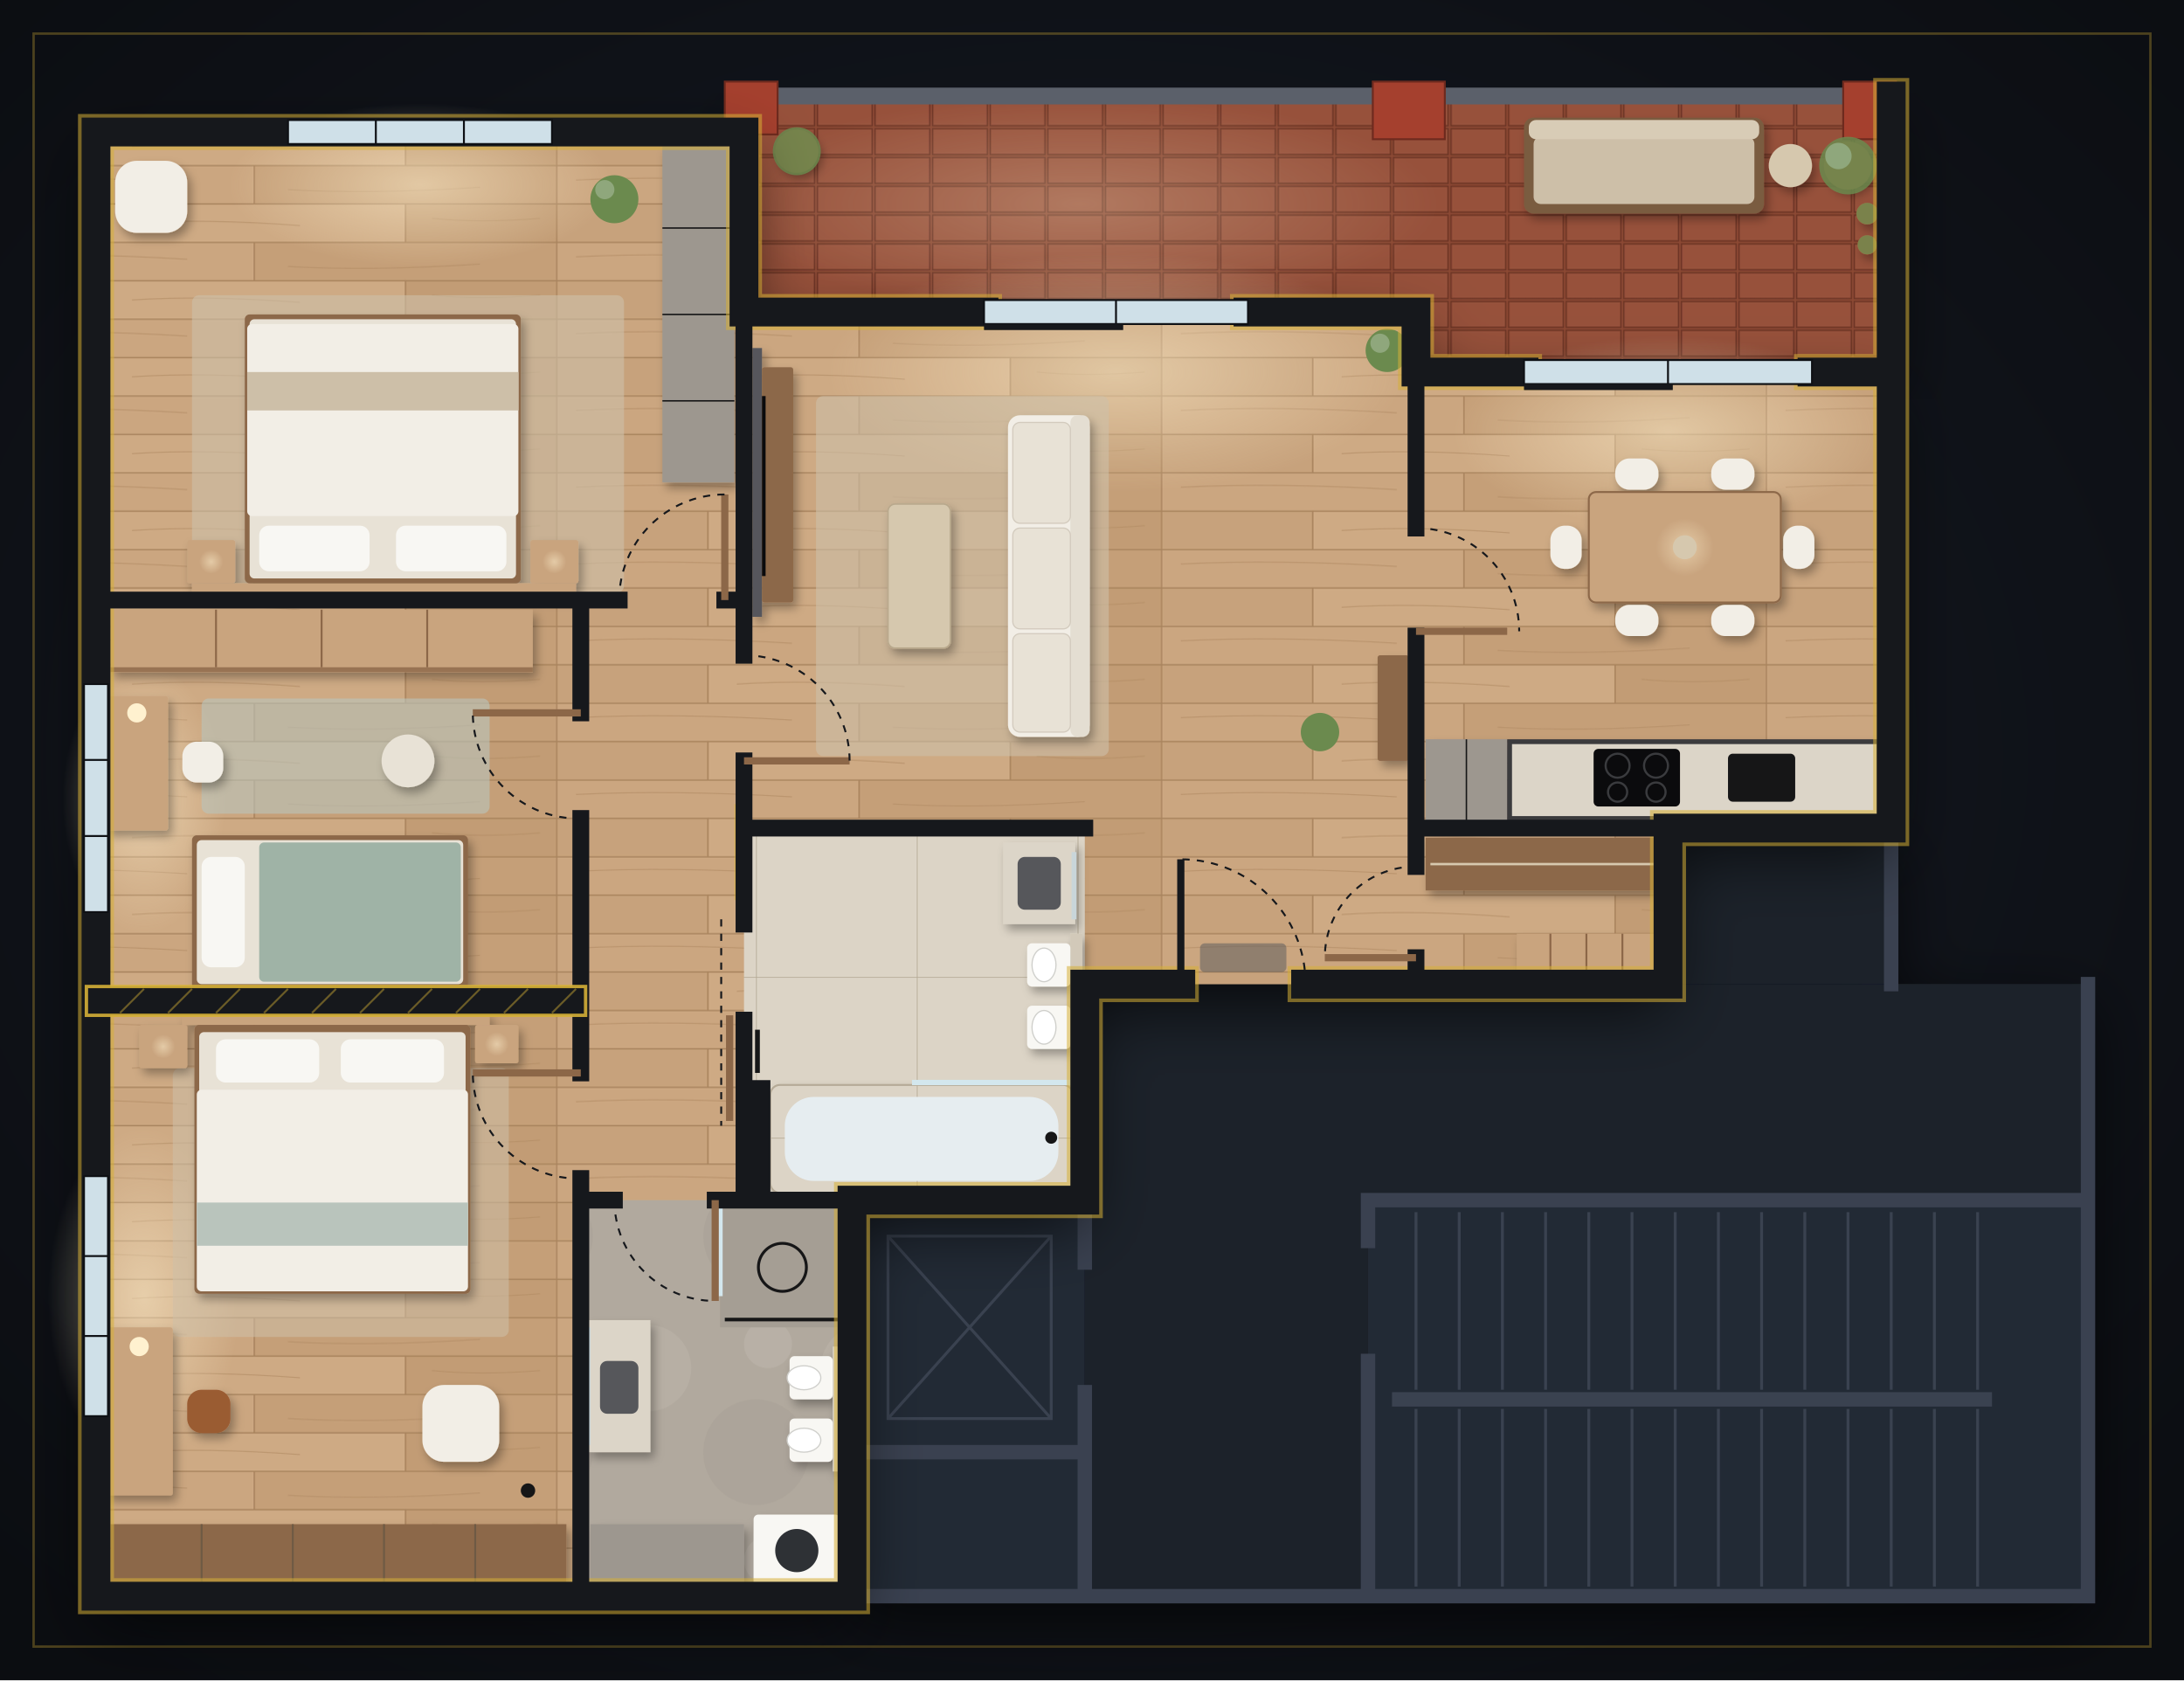
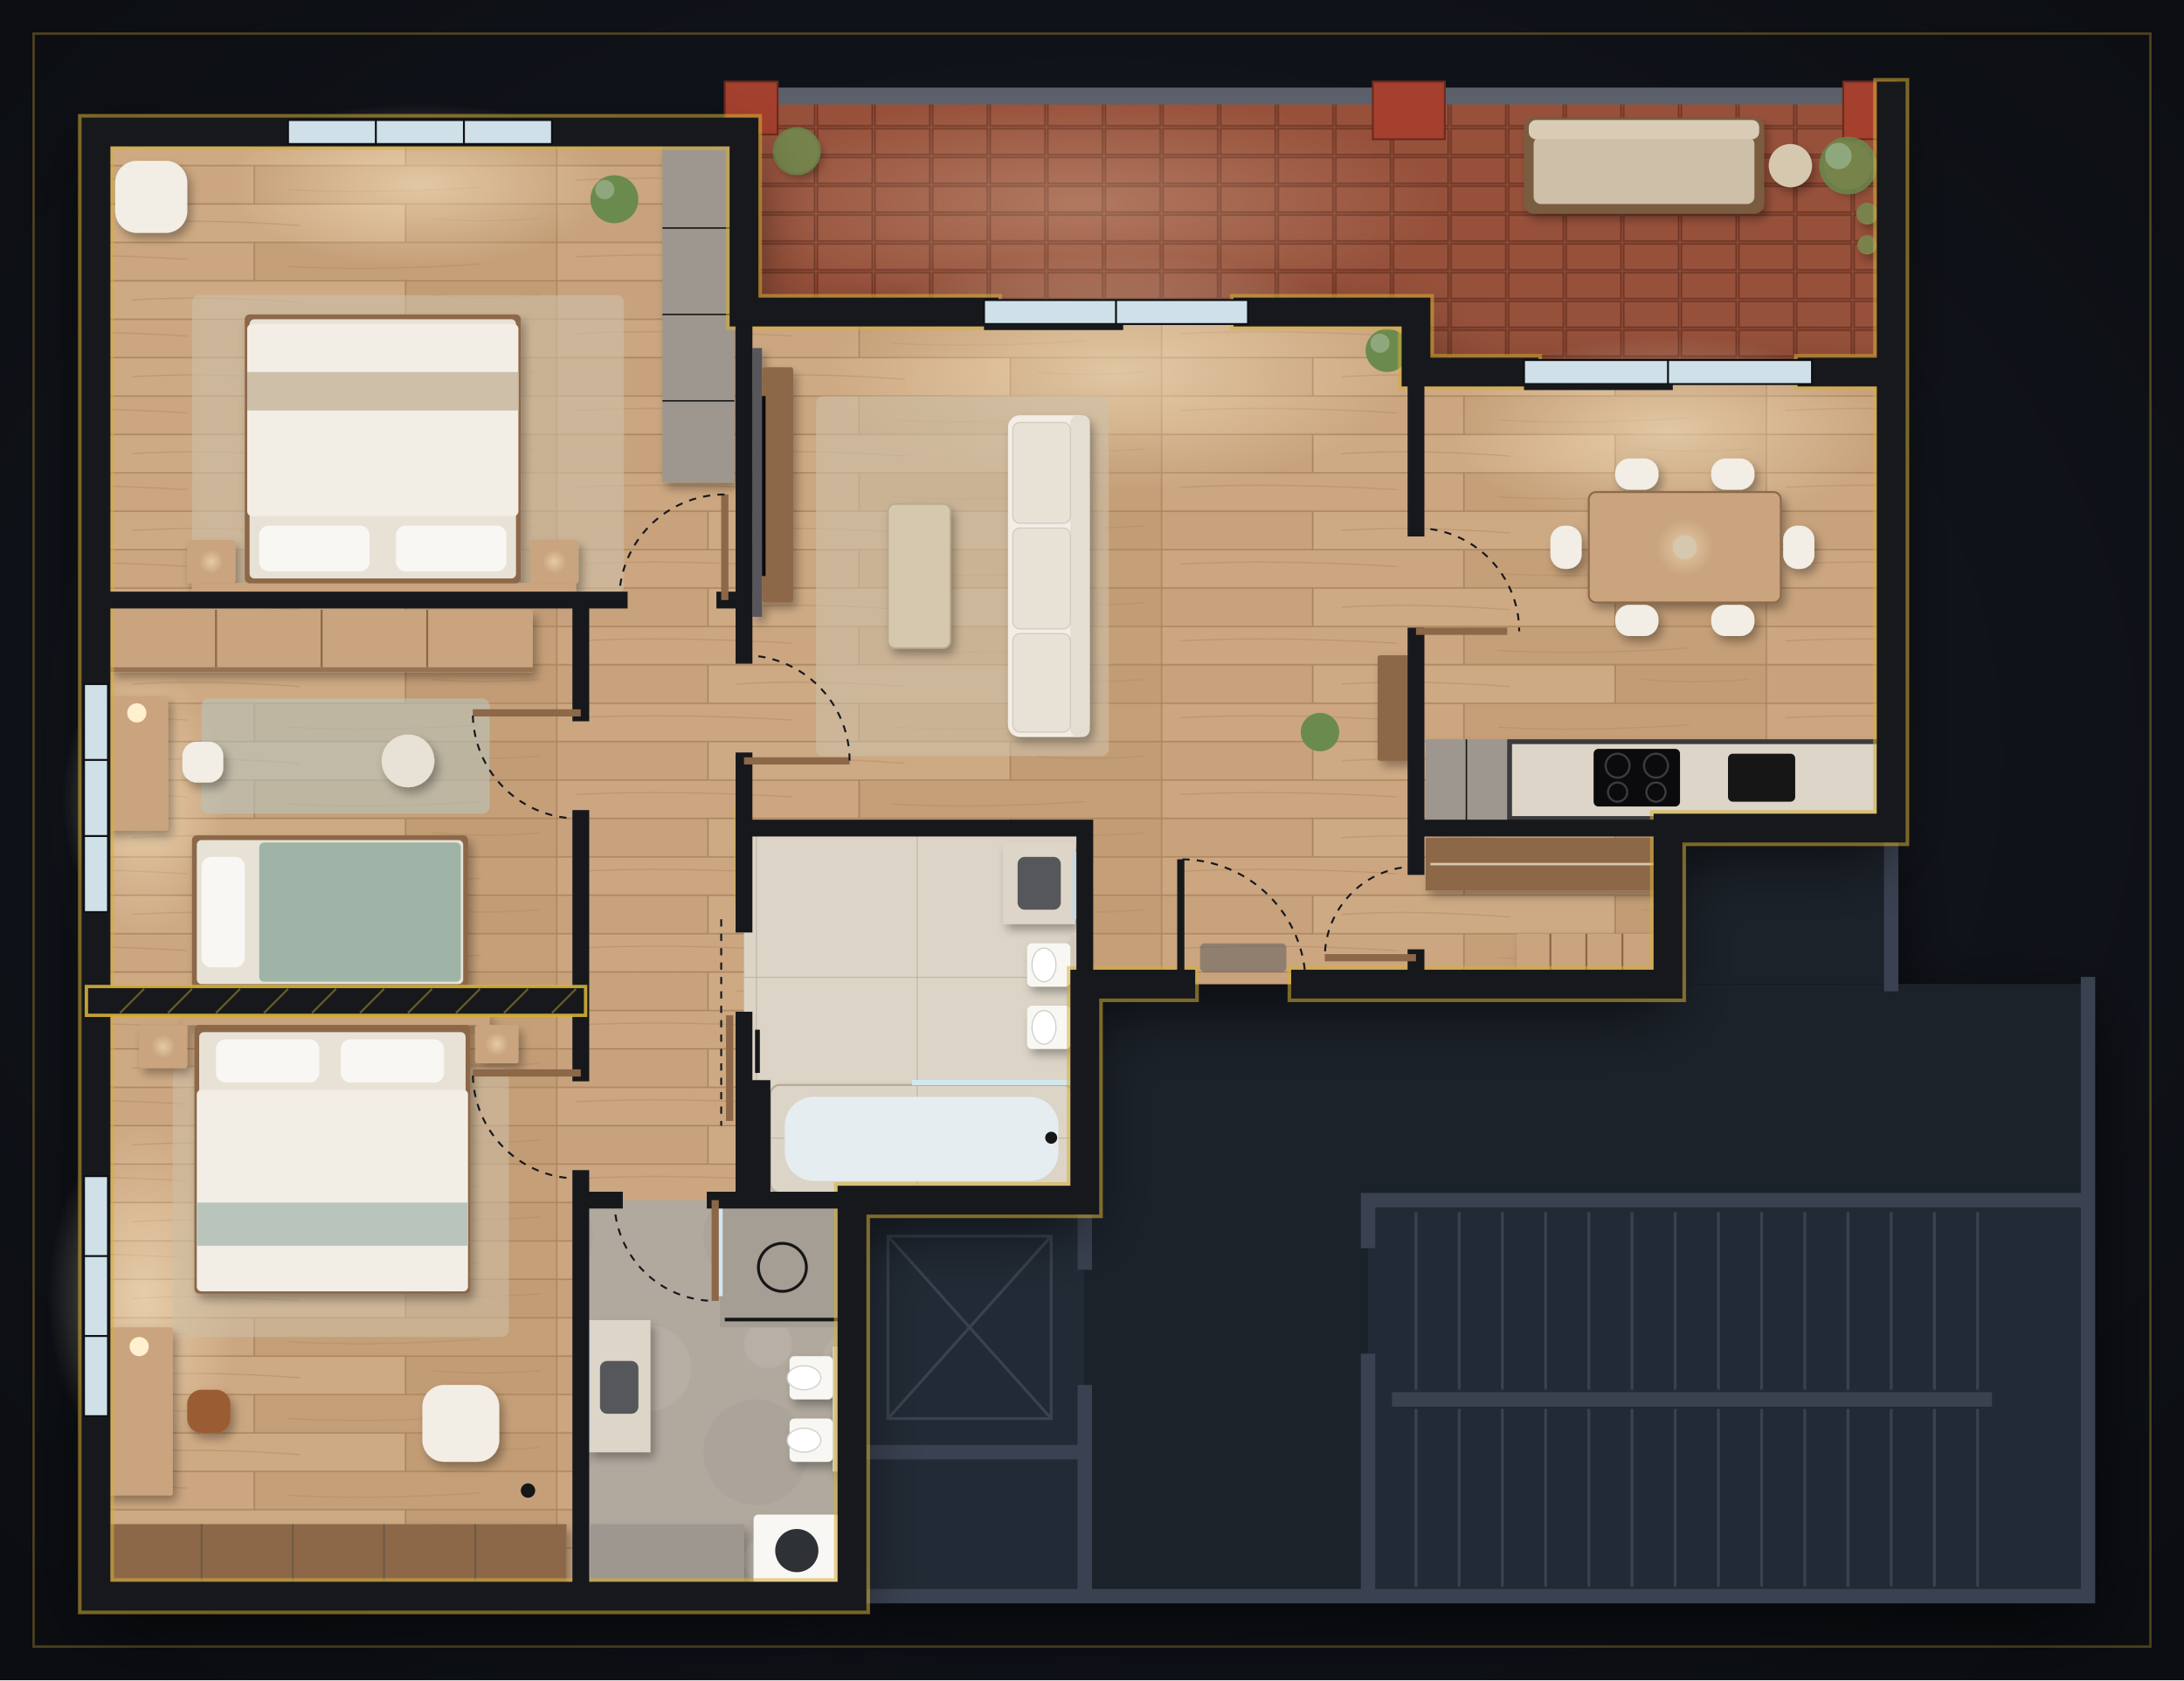
<svg xmlns="http://www.w3.org/2000/svg" viewBox="20 -5 910 700" width="1820" height="1400">
  <defs>
    <pattern id="oak" width="252" height="32" patternUnits="userSpaceOnUse">
      <rect x="0" y="0" width="126" height="16" fill="#CBA680" stroke="#A9845E" stroke-width="0.5" />
      <rect x="126" y="0" width="126" height="16" fill="#C59F78" stroke="#A9845E" stroke-width="0.5" />
      <rect x="0" y="16" width="63" height="16" fill="#C7A27B" stroke="#A9845E" stroke-width="0.5" />
      <rect x="63" y="16" width="126" height="16" fill="#CEAA84" stroke="#A9845E" stroke-width="0.5" />
      <rect x="189" y="16" width="63" height="16" fill="#C29C74" stroke="#A9845E" stroke-width="0.5" />
      <path d="M8 6 q40 -2 90 1 M140 10 q35 2 80 -1 M75 24 q30 -2 70 1 M200 22 q20 2 45 0" stroke="#B48E67" stroke-width="0.45" fill="none" opacity="0.7" />
    </pattern>
    <pattern id="mc" width="90" height="90" patternUnits="userSpaceOnUse">
      <rect width="90" height="90" fill="#B1A99E" />
      <circle cx="20" cy="25" r="18" fill="#BDB5AA" opacity="0.5" />
      <circle cx="65" cy="60" r="22" fill="#A49C91" opacity="0.35" />
      <circle cx="70" cy="15" r="10" fill="#C2BBB1" opacity="0.4" />
    </pattern>
    <pattern id="klinker" width="24" height="12" patternUnits="userSpaceOnUse">
      <rect width="24" height="12" fill="#8C4934" />
      <rect x="0.6" y="0.6" width="22.8" height="10.8" fill="#97513B" stroke="#6E3626" stroke-width="0.6" />
    </pattern>
    <filter id="sh" x="-30%" y="-30%" width="160%" height="160%">
      <feDropShadow dx="1.6" dy="2.4" stdDeviation="2" flood-color="#000" flood-opacity="0.32" />
    </filter>
    <filter id="apt" x="-10%" y="-10%" width="120%" height="120%">
      <feDropShadow dx="0" dy="10" stdDeviation="14" flood-color="#000" flood-opacity="0.7" />
    </filter>
    <radialGradient id="sun" cx="50%" cy="50%" r="50%">
      <stop offset="0%" stop-color="#FFF1CF" stop-opacity="0.5" />
      <stop offset="100%" stop-color="#FFF1CF" stop-opacity="0" />
    </radialGradient>
    <radialGradient id="board" cx="50%" cy="45%" r="70%">
      <stop offset="0%" stop-color="#161B25" />
      <stop offset="100%" stop-color="#0B0D11" />
    </radialGradient>
  </defs>
  <rect x="20" y="-5" width="910" height="700" fill="url(#board)" />
  <rect x="34" y="9" width="882" height="672" fill="none" stroke="#D4AF37" stroke-opacity="0.32" stroke-width="1" />
  <g filter="url(#apt)">
    <polygon points="472,405 890,405 890,495 590,495 590,660 472,660" fill="#1C212B" />
    <rect x="715" y="340" width="93" height="65" fill="#1C212B" />
    <rect x="590" y="495" width="300" height="165" fill="#232935" />
    <rect x="375" y="495" width="97" height="165" fill="#232935" />
  </g>
  <g stroke="#3A4250" stroke-width="1.2">
    <line x1="610" y1="500" x2="610" y2="574" />
    <line x1="628" y1="500" x2="628" y2="574" />
    <line x1="646" y1="500" x2="646" y2="574" />
    <line x1="664" y1="500" x2="664" y2="574" />
    <line x1="682" y1="500" x2="682" y2="574" />
    <line x1="700" y1="500" x2="700" y2="574" />
    <line x1="718" y1="500" x2="718" y2="574" />
    <line x1="736" y1="500" x2="736" y2="574" />
    <line x1="754" y1="500" x2="754" y2="574" />
    <line x1="772" y1="500" x2="772" y2="574" />
    <line x1="790" y1="500" x2="790" y2="574" />
    <line x1="808" y1="500" x2="808" y2="574" />
    <line x1="826" y1="500" x2="826" y2="574" />
    <line x1="844" y1="500" x2="844" y2="574" />
    <line x1="610" y1="582" x2="610" y2="656" />
    <line x1="628" y1="582" x2="628" y2="656" />
    <line x1="646" y1="582" x2="646" y2="656" />
    <line x1="664" y1="582" x2="664" y2="656" />
    <line x1="682" y1="582" x2="682" y2="656" />
    <line x1="700" y1="582" x2="700" y2="656" />
    <line x1="718" y1="582" x2="718" y2="656" />
    <line x1="736" y1="582" x2="736" y2="656" />
    <line x1="754" y1="582" x2="754" y2="656" />
    <line x1="772" y1="582" x2="772" y2="656" />
    <line x1="790" y1="582" x2="790" y2="656" />
    <line x1="808" y1="582" x2="808" y2="656" />
    <line x1="826" y1="582" x2="826" y2="656" />
    <line x1="844" y1="582" x2="844" y2="656" />
  </g>
  <rect x="600" y="575" width="250" height="6" fill="#3A4250" />
  <rect x="390" y="510" width="68" height="76" fill="none" stroke="#3A4250" stroke-width="1.2" />
  <path d="M390 510 L458 586 M458 510 L390 586" stroke="#3A4250" stroke-width="1.2" />
  <g fill="none" stroke="#3A4150" stroke-width="6" stroke-linecap="square">
    <path d="M890,405 L890,660 L375,660 M590,495 L890,495 M590,495 L590,512 M590,562 L590,660 M472,495 L472,521 M472,575 L472,660 M375,600 L472,600 M808,340 L808,405" />
  </g>
  <polygon points="330,35 808,35 808,150 610,150 610,125 330,125" fill="url(#klinker)" filter="url(#apt)" />
  <ellipse cx="470" cy="80" rx="150" ry="45" fill="url(#sun)" opacity="0.5" />
  <line x1="330" y1="35" x2="808" y2="35" stroke="#5B606A" stroke-width="7" />
  <g fill="#A5402E" stroke="#6E2A1E" stroke-width="0.8">
    <rect x="322" y="29" width="22" height="22" />
    <rect x="592" y="29" width="30" height="24" />
    <rect x="788" y="29" width="22" height="24" />
  </g>
  <g filter="url(#sh)">
    <rect x="655" y="44" width="100" height="40" rx="4" fill="#7A5B40" />
    <rect x="659" y="52" width="92" height="28" rx="3" fill="#CDBFA8" />
    <rect x="657" y="45" width="96" height="8" rx="3" fill="#D8CCB6" />
    <circle cx="766" cy="64" r="9" fill="#D6C8AE" />
    <circle cx="798" cy="84" r="4.5" fill="#B4643F" />
    <circle cx="798" cy="97" r="4" fill="#B4643F" />
    <circle cx="790" cy="64" r="10" fill="#B4643F" />
    <circle cx="352" cy="58" r="9" fill="#B4643F" />
  </g>
  <circle cx="790" cy="64" r="12" fill="#6B8A4E" opacity="0.85" />
  <circle cx="786" cy="60" r="5.5" fill="#8FA77C" />
  <circle cx="798" cy="84" r="4.5" fill="#6B8A4E" opacity="0.8" />
  <circle cx="798" cy="97" r="4" fill="#6B8A4E" opacity="0.8" />
  <circle cx="352" cy="58" r="10" fill="#6B8A4E" opacity="0.85" />
  <polygon points="60,50 330,50 330,125 610,125 610,150 808,150 808,340 715,340 715,405 472,405 472,495 375,495 375,660 60,660" fill="url(#oak)" filter="url(#apt)" />
  <rect x="330" y="340" width="142" height="155" fill="url(#bg_lastre)" />
  <rect x="262" y="495" width="113" height="165" fill="url(#mc)" />
  <ellipse cx="485" cy="150" rx="120" ry="50" fill="url(#sun)" />
  <ellipse cx="715" cy="175" rx="90" ry="40" fill="url(#sun)" />
  <ellipse cx="195" cy="72" rx="80" ry="34" fill="url(#sun)" />
  <ellipse cx="80" cy="535" rx="40" ry="70" fill="url(#sun)" />
  <ellipse cx="80" cy="328" rx="34" ry="56" fill="url(#sun)" />
  <rect x="360" y="160" width="122" height="150" rx="3" fill="#CDBFA8" opacity="0.6" />
  <g filter="url(#sh)">
    <rect x="333.5" y="140" width="4" height="112" fill="#56575B" />
    <rect x="337.5" y="148" width="13" height="98" rx="1" fill="#8C6748" />
    <rect x="440" y="168" width="34" height="134" rx="5" fill="#F2EEE6" />
    <rect x="466" y="168" width="8" height="134" rx="3" fill="#E4DED2" />
    <rect x="390" y="205" width="26" height="60" rx="3" fill="#D6C8AE" stroke="#B8A88C" stroke-width="0.6" />
    <rect x="594" y="268" width="13" height="44" rx="1" fill="#8C6748" />
  </g>
  <rect x="337.5" y="160" width="1.5" height="75" fill="#0B0B0D" />
  <g fill="#E8E2D6" stroke="#D3CBBE" stroke-width="0.5">
    <rect x="442" y="171" width="24" height="42" rx="3" />
    <rect x="442" y="215" width="24" height="42" rx="3" />
    <rect x="442" y="259" width="24" height="41" rx="3" />
  </g>
  <circle cx="598" cy="141" r="9" fill="#6B8A4E" />
  <circle cx="595" cy="138" r="4" fill="#8FA77C" />
  <circle cx="570" cy="300" r="8" fill="#6B8A4E" />
  <rect x="520" y="388" width="36" height="12" rx="2" fill="#56575B" opacity="0.5" />
  <g filter="url(#sh)">
    <rect x="614" y="303" width="34" height="34" fill="#9D978F" />
    <rect x="648" y="303" width="156" height="34" fill="#3A3B3E" />
    <g fill="#F2EEE6">
      <rect x="693" y="186" width="18" height="13" rx="6" />
      <rect x="733" y="186" width="18" height="13" rx="6" />
      <rect x="693" y="247" width="18" height="13" rx="6" />
      <rect x="733" y="247" width="18" height="13" rx="6" />
      <rect x="666" y="214" width="13" height="18" rx="6" />
      <rect x="763" y="214" width="13" height="18" rx="6" />
    </g>
    <rect x="682" y="200" width="80" height="46" rx="3" fill="#C9A47E" stroke="#8C6748" stroke-width="0.8" />
  </g>
  <rect x="650" y="305" width="152" height="30" fill="#DCD5C8" />
  <rect x="684" y="307" width="36" height="24" rx="2" fill="#0B0B0D" />
  <g fill="none" stroke="#3A3B3E" stroke-width="0.9">
    <circle cx="694" cy="314" r="5" />
    <circle cx="710" cy="314" r="5" />
    <circle cx="694" cy="325" r="4" />
    <circle cx="710" cy="325" r="4" />
  </g>
  <rect x="740" y="309" width="28" height="20" rx="2" fill="#161617" />
  <line x1="631" y1="303" x2="631" y2="337" stroke="#161617" stroke-width="0.6" />
  <circle cx="722" cy="223" r="12" fill="url(#sun)" />
  <circle cx="722" cy="223" r="5" fill="#D6C8AE" />
  <g filter="url(#sh)">
    <rect x="614" y="344" width="97" height="22" fill="#8C6748" />
    <rect x="652" y="384" width="59" height="17" fill="#C9A47E" />
  </g>
  <line x1="616" y1="355" x2="709" y2="355" stroke="#D6C8AE" stroke-width="1" />
  <g stroke="#8C6748" stroke-width="0.8">
    <line x1="666" y1="384" x2="666" y2="401" />
    <line x1="681" y1="384" x2="681" y2="401" />
    <line x1="696" y1="384" x2="696" y2="401" />
  </g>
  <rect x="100" y="118" width="180" height="124" rx="3" fill="#CDBFA8" opacity="0.6" />
  <g filter="url(#sh)">
    <rect x="100" y="238" width="160" height="5" fill="#C9A47E" />
    <rect x="122" y="126" width="115" height="112" rx="2" fill="#8C6748" />
    <rect x="124" y="128" width="111" height="108" rx="2" fill="#E8E2D6" />
    <rect x="123" y="130" width="113" height="80" rx="2" fill="#F2EEE6" />
    <rect x="123" y="150" width="113" height="16" fill="#CDBFA8" />
    <rect x="128" y="214" width="46" height="19" rx="4" fill="#F8F7F3" />
    <rect x="185" y="214" width="46" height="19" rx="4" fill="#F8F7F3" />
    <rect x="98" y="220" width="20" height="18" rx="1" fill="#C9A47E" />
    <rect x="241" y="220" width="20" height="18" rx="1" fill="#C9A47E" />
    <rect x="296" y="56" width="30" height="140" fill="#9D978F" />
    <rect x="68" y="62" width="30" height="30" rx="9" fill="#F2EEE6" />
  </g>
  <g stroke="#161617" stroke-width="0.6">
    <line x1="296" y1="90" x2="326" y2="90" />
    <line x1="296" y1="126" x2="326" y2="126" />
    <line x1="296" y1="162" x2="326" y2="162" />
  </g>
  <circle cx="108" cy="229" r="5" fill="url(#sun)" />
  <circle cx="251" cy="229" r="5" fill="url(#sun)" />
  <circle cx="276" cy="78" r="10" fill="#6B8A4E" />
  <circle cx="272" cy="74" r="4" fill="#8FA77C" />
  <rect x="104" y="286" width="120" height="48" rx="3" fill="#B9C4BC" opacity="0.6" />
  <g filter="url(#sh)">
    <rect x="66" y="249" width="176" height="26" fill="#C9A47E" />
    <rect x="100" y="343" width="115" height="64" rx="2" fill="#8C6748" />
    <rect x="102" y="345" width="111" height="60" rx="2" fill="#E8E2D6" />
    <rect x="128" y="346" width="84" height="58" rx="2" fill="#9FB3A6" />
    <rect x="104" y="352" width="18" height="46" rx="4" fill="#F8F7F3" />
    <rect x="64" y="285" width="26" height="56" rx="1" fill="#C9A47E" />
    <rect x="96" y="304" width="17" height="17" rx="6" fill="#F2EEE6" />
    <circle cx="190" cy="312" r="11" fill="#E8E2D6" />
  </g>
  <rect x="66" y="273" width="176" height="2" fill="#8C6748" opacity="0.8" />
  <g stroke="#8C6748" stroke-width="0.8">
    <line x1="110" y1="249" x2="110" y2="273" />
    <line x1="154" y1="249" x2="154" y2="273" />
    <line x1="198" y1="249" x2="198" y2="273" />
  </g>
  <circle cx="77" cy="292" r="4" fill="#FFF1CF" />
  <rect x="92" y="440" width="140" height="112" rx="3" fill="#CDBFA8" opacity="0.55" />
  <g filter="url(#sh)">
    <rect x="96" y="417" width="128" height="5" fill="#C9A47E" />
    <rect x="101" y="422" width="115" height="112" rx="2" fill="#8C6748" />
    <rect x="103" y="425" width="111" height="107" rx="2" fill="#E8E2D6" />
    <rect x="102" y="449" width="113" height="84" rx="2" fill="#F2EEE6" />
    <rect x="102" y="496" width="113" height="18" fill="#B9C4BC" />
    <rect x="110" y="428" width="43" height="18" rx="4" fill="#F8F7F3" />
    <rect x="162" y="428" width="43" height="18" rx="4" fill="#F8F7F3" />
    <rect x="78" y="422" width="20" height="18" rx="1" fill="#C9A47E" />
    <rect x="218" y="422" width="18" height="16" rx="1" fill="#C9A47E" />
    <rect x="64" y="548" width="28" height="70" rx="1" fill="#C9A47E" />
    <rect x="98" y="574" width="18" height="18" rx="6" fill="#9A5B32" />
    <rect x="66" y="630" width="190" height="26" fill="#8C6748" />
    <rect x="196" y="572" width="32" height="32" rx="9" fill="#F2EEE6" />
  </g>
  <g stroke="#6E5A44" stroke-width="0.8">
    <line x1="104" y1="630" x2="104" y2="656" />
    <line x1="142" y1="630" x2="142" y2="656" />
    <line x1="180" y1="630" x2="180" y2="656" />
    <line x1="218" y1="630" x2="218" y2="656" />
  </g>
  <circle cx="88" cy="431" r="5" fill="url(#sun)" />
  <circle cx="227" cy="430" r="5" fill="url(#sun)" />
  <circle cx="78" cy="556" r="4" fill="#FFF1CF" />
  <circle cx="240" cy="616" r="3" fill="#161617" />
  <g fill="#D4AF37" opacity="0.55">
    <rect x="326" y="330" width="2" height="40" />
  </g>
  <defs>
    <pattern id="bg_lastre" width="67" height="67" patternUnits="userSpaceOnUse">
      <rect width="67" height="67" fill="#DCD4C6" />
      <path d="M0,0 H67 M0,0 V67" stroke="#B5AA97" stroke-width="0.6" fill="none" />
    </pattern>
  </defs>
  <g filter="url(#sh)">
    <rect x="438" y="346" width="30" height="34" fill="#DCD5C8" />
    <rect x="466" y="384" width="5" height="52" fill="#D2C9B9" />
    <rect x="448" y="388" width="18" height="18" rx="2" fill="#F8F7F3" />
    <rect x="448" y="414" width="18" height="18" rx="2" fill="#F8F7F3" />
    <rect x="341" y="447" width="126" height="45" rx="4" fill="url(#bg_lastre)" stroke="#B5AA97" stroke-width="0.8" />
  </g>
  <rect x="444" y="352" width="18" height="22" rx="3" fill="#56575B" />
  <rect x="466.5" y="350" width="2" height="28" fill="#C9D6DA" />
  <ellipse cx="455" cy="397" rx="5" ry="7" fill="#FFFFFF" stroke="#CFCFCB" stroke-width="0.5" />
  <ellipse cx="455" cy="423" rx="5" ry="7" fill="#FFFFFF" stroke="#CFCFCB" stroke-width="0.5" />
  <rect x="347" y="452" width="114" height="35" rx="12" fill="#E6EDF0" />
  <circle cx="458" cy="469" r="2.5" fill="#161617" />
  <line x1="400" y1="446" x2="467" y2="446" stroke="#D3E7EE" stroke-width="2.2" />
  <rect x="334.6" y="424" width="2" height="18" fill="#161617" />
  <g filter="url(#sh)">
    <rect x="265" y="545" width="26" height="55" fill="#DCD5C8" />
    <rect x="367" y="556" width="5" height="52" fill="#DCD5C8" />
    <rect x="349" y="560" width="18" height="18" rx="2" fill="#F8F7F3" />
    <rect x="349" y="586" width="18" height="18" rx="2" fill="#F8F7F3" />
    <rect x="334" y="626" width="36" height="30" rx="2" fill="#F8F7F3" />
    <rect x="266" y="630" width="64" height="26" fill="#9D978F" />
  </g>
  <rect x="270" y="562" width="16" height="22" rx="3" fill="#56575B" />
  <rect x="264" y="548" width="2" height="49" fill="#C9D6DA" />
  <ellipse cx="355" cy="569" rx="7" ry="5" fill="#FFFFFF" stroke="#CFCFCB" stroke-width="0.5" />
  <ellipse cx="355" cy="595" rx="7" ry="5" fill="#FFFFFF" stroke="#CFCFCB" stroke-width="0.5" />
  <circle cx="352" cy="641" r="9" fill="#2E3135" />
  <rect x="320" y="498" width="52" height="50" fill="#A59E94" />
  <rect x="322" y="544" width="48" height="1.5" fill="#161617" />
  <circle cx="346" cy="523" r="10" fill="none" stroke="#161617" stroke-width="1.2" />
  <line x1="320" y1="498" x2="320" y2="535" stroke="#D3E7EE" stroke-width="2.2" />
  <g fill="none" stroke-linecap="square">
    <path stroke="#D4AF37" stroke-opacity="0.55" stroke-width="15" d="M330,125 L330,50 L60,50 L60,660 L375,660 L375,495 L472,495 L472,405 L512,405 M564,405 L715,405 L715,340 L808,340 L808,150 L775,150 M655,150 L610,150 L610,125 L540,125 M430,125 L330,125 M808,150 L808,35" />
    <path stroke="#16181C" stroke-width="12" d="M330,125 L330,50 L60,50 L60,660 L375,660 L375,495 L472,495 L472,405 L512,405 M564,405 L715,405 L715,340 L808,340 L808,150 L775,150 M655,150 L610,150 L610,125 L540,125 M430,125 L330,125 M808,150 L808,35" />
-     <path stroke="#16181C" stroke-width="7" d="M330,125 L330,268 M330,312 L330,380 M330,420 L330,495 M60,245 L278,245 M322,245 L330,245 M262,245 L262,292 M262,336 L262,442 M262,486 L262,495 L276,495 M318,495 L375,495 M262,495 L262,660 M330,340 L472,340 M610,125 L610,215 M610,260 L610,356 M610,394 L610,405 M610,340 L715,340" />
+     <path stroke="#16181C" stroke-width="7" d="M330,125 L330,268 M330,312 L330,380 M330,420 L330,495 M60,245 L278,245 M322,245 L330,245 M262,245 L262,292 M262,336 L262,442 M262,486 L262,495 L276,495 M318,495 L375,495 M262,495 L262,660 M330,340 L472,340 M472,340 L472,405 M610,125 L610,215 M610,260 L610,356 M610,394 L610,405 M610,340 L715,340" />
  </g>
  <rect x="56" y="406" width="208" height="12" fill="#16181C" stroke="#D4AF37" stroke-opacity="0.9" stroke-width="1.4" />
  <g stroke="#D4AF37" stroke-opacity="0.45" stroke-width="0.8">
    <line x1="70" y1="417" x2="80" y2="407" />
    <line x1="90" y1="417" x2="100" y2="407" />
    <line x1="110" y1="417" x2="120" y2="407" />
    <line x1="130" y1="417" x2="140" y2="407" />
    <line x1="150" y1="417" x2="160" y2="407" />
    <line x1="170" y1="417" x2="180" y2="407" />
    <line x1="190" y1="417" x2="200" y2="407" />
    <line x1="210" y1="417" x2="220" y2="407" />
    <line x1="230" y1="417" x2="240" y2="407" />
    <line x1="250" y1="417" x2="260" y2="407" />
  </g>
  <rect x="330" y="445" width="11" height="50" fill="#16181C" />
  <g fill="#CFE0E8" stroke="#0E1014" stroke-width="0.8">
    <rect x="140" y="45" width="110" height="10" />
    <rect x="55" y="280" width="10" height="95" />
    <rect x="55" y="485" width="10" height="100" />
    <rect x="430" y="120" width="110" height="10" />
    <rect x="655" y="145" width="120" height="10" />
  </g>
  <g stroke="#0E1014" stroke-width="0.8">
    <line x1="176.6" y1="45" x2="176.6" y2="55" />
    <line x1="213.3" y1="45" x2="213.3" y2="55" />
    <line x1="55" y1="311.6" x2="65" y2="311.6" />
    <line x1="55" y1="343.3" x2="65" y2="343.3" />
    <line x1="55" y1="518.3" x2="65" y2="518.3" />
    <line x1="55" y1="551.6" x2="65" y2="551.6" />
    <line x1="485" y1="120" x2="485" y2="130" />
    <line x1="715" y1="145" x2="715" y2="155" />
  </g>
  <g fill="none" stroke="#16181C">
    <line x1="512" y1="405" x2="512" y2="353" stroke-width="3" />
    <path d="M564,405 A52,52 0 0 0 512,353" stroke-width="0.8" stroke-dasharray="3 3" />
    <rect x="430" y="130" width="58" height="2.5" fill="#16181C" stroke="none" />
    <g stroke="#8C6748" stroke-width="3">
      <line x1="330" y1="312" x2="374" y2="312" />
      <line x1="322" y1="245" x2="322" y2="201" />
      <line x1="262" y1="292" x2="217" y2="292" />
      <line x1="262" y1="442" x2="217" y2="442" />
      <line x1="324" y1="418" x2="324" y2="462" />
      <line x1="318" y1="495" x2="318" y2="537" />
    </g>
    <g stroke-width="0.8" stroke-dasharray="3 3">
      <path d="M330,268 A44,44 0 0 1 374,312" />
      <path d="M278,245 A44,44 0 0 1 322,201" />
      <path d="M262,336 A44,44 0 0 1 217,292" />
      <path d="M262,486 A44,44 0 0 1 217,442" />
      <path d="M320.5,378 L320.5,464" />
      <path d="M276,495 A42,42 0 0 0 318,537" />
    </g>
  </g>
  <rect x="655" y="155" width="62" height="2.5" fill="#16181C" />
  <line x1="610" y1="258" x2="648" y2="258" stroke="#8C6748" stroke-width="3" />
  <path d="M610,215 A43,43 0 0 1 653,258" fill="none" stroke="#16181C" stroke-width="0.8" stroke-dasharray="3 3" />
  <line x1="610" y1="394" x2="572" y2="394" stroke="#8C6748" stroke-width="3" />
  <path d="M610,356 A38,38 0 0 0 572,394" fill="none" stroke="#16181C" stroke-width="0.8" stroke-dasharray="3 3" />
</svg>
